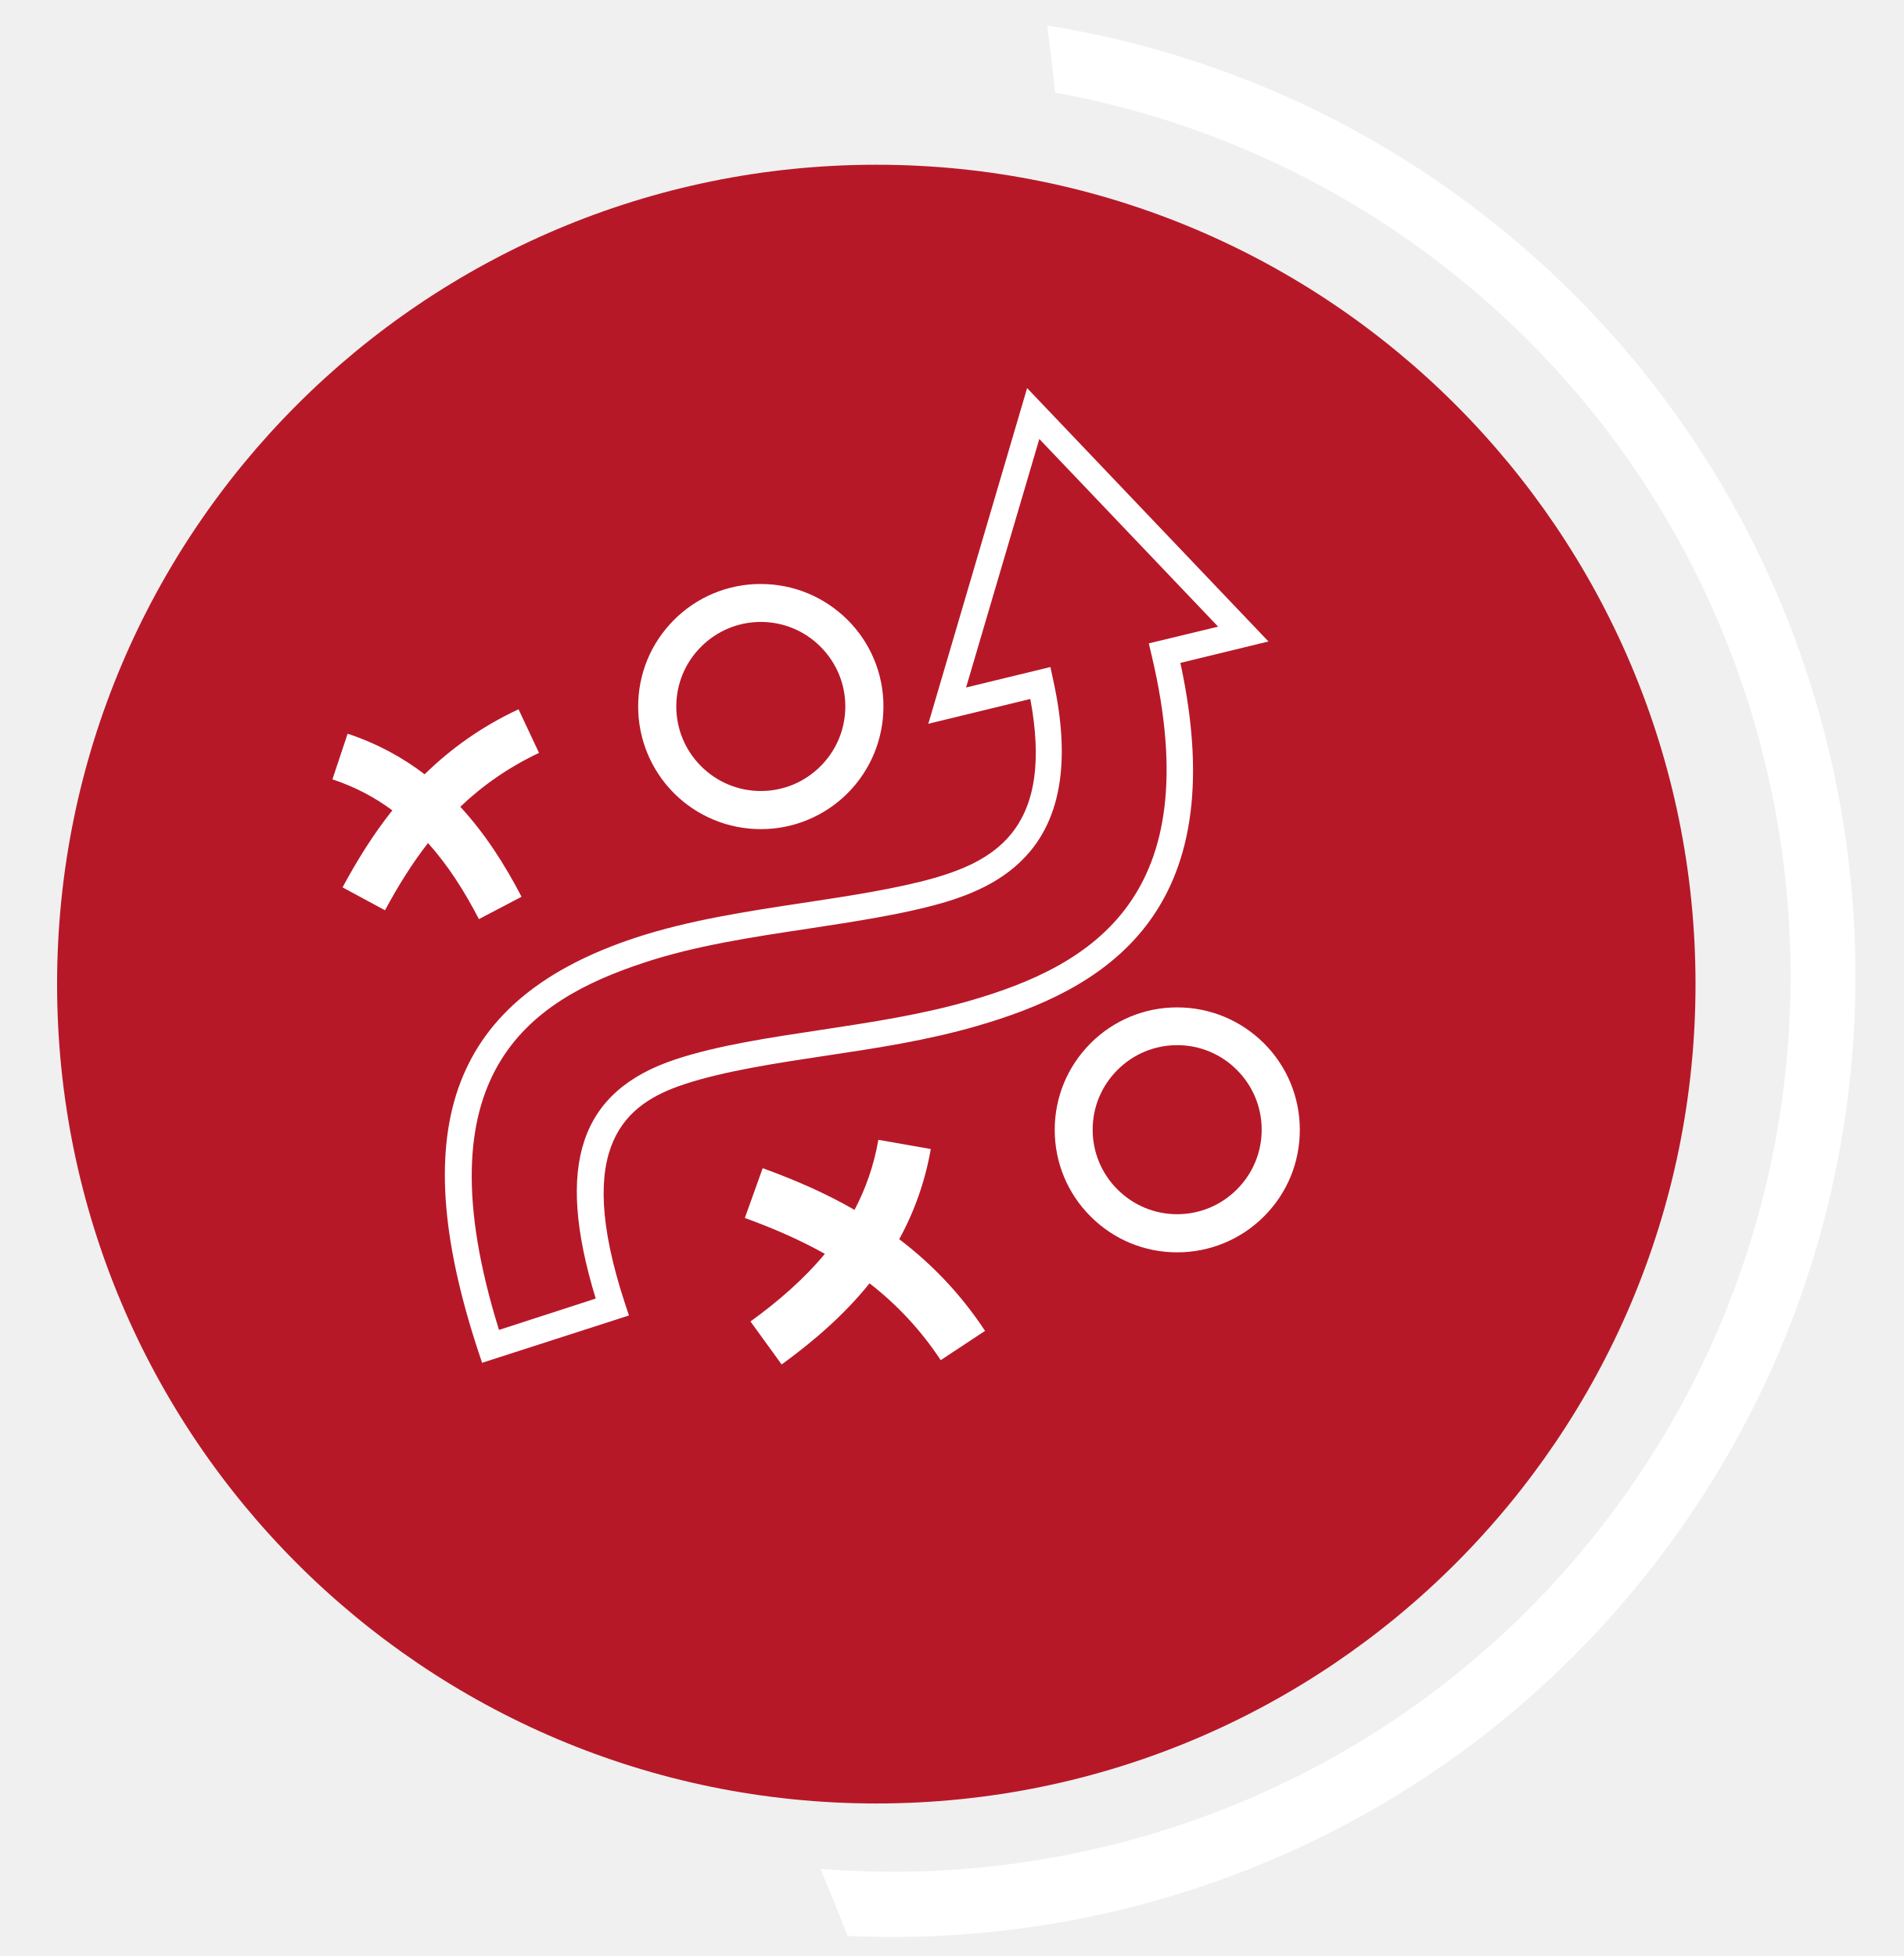
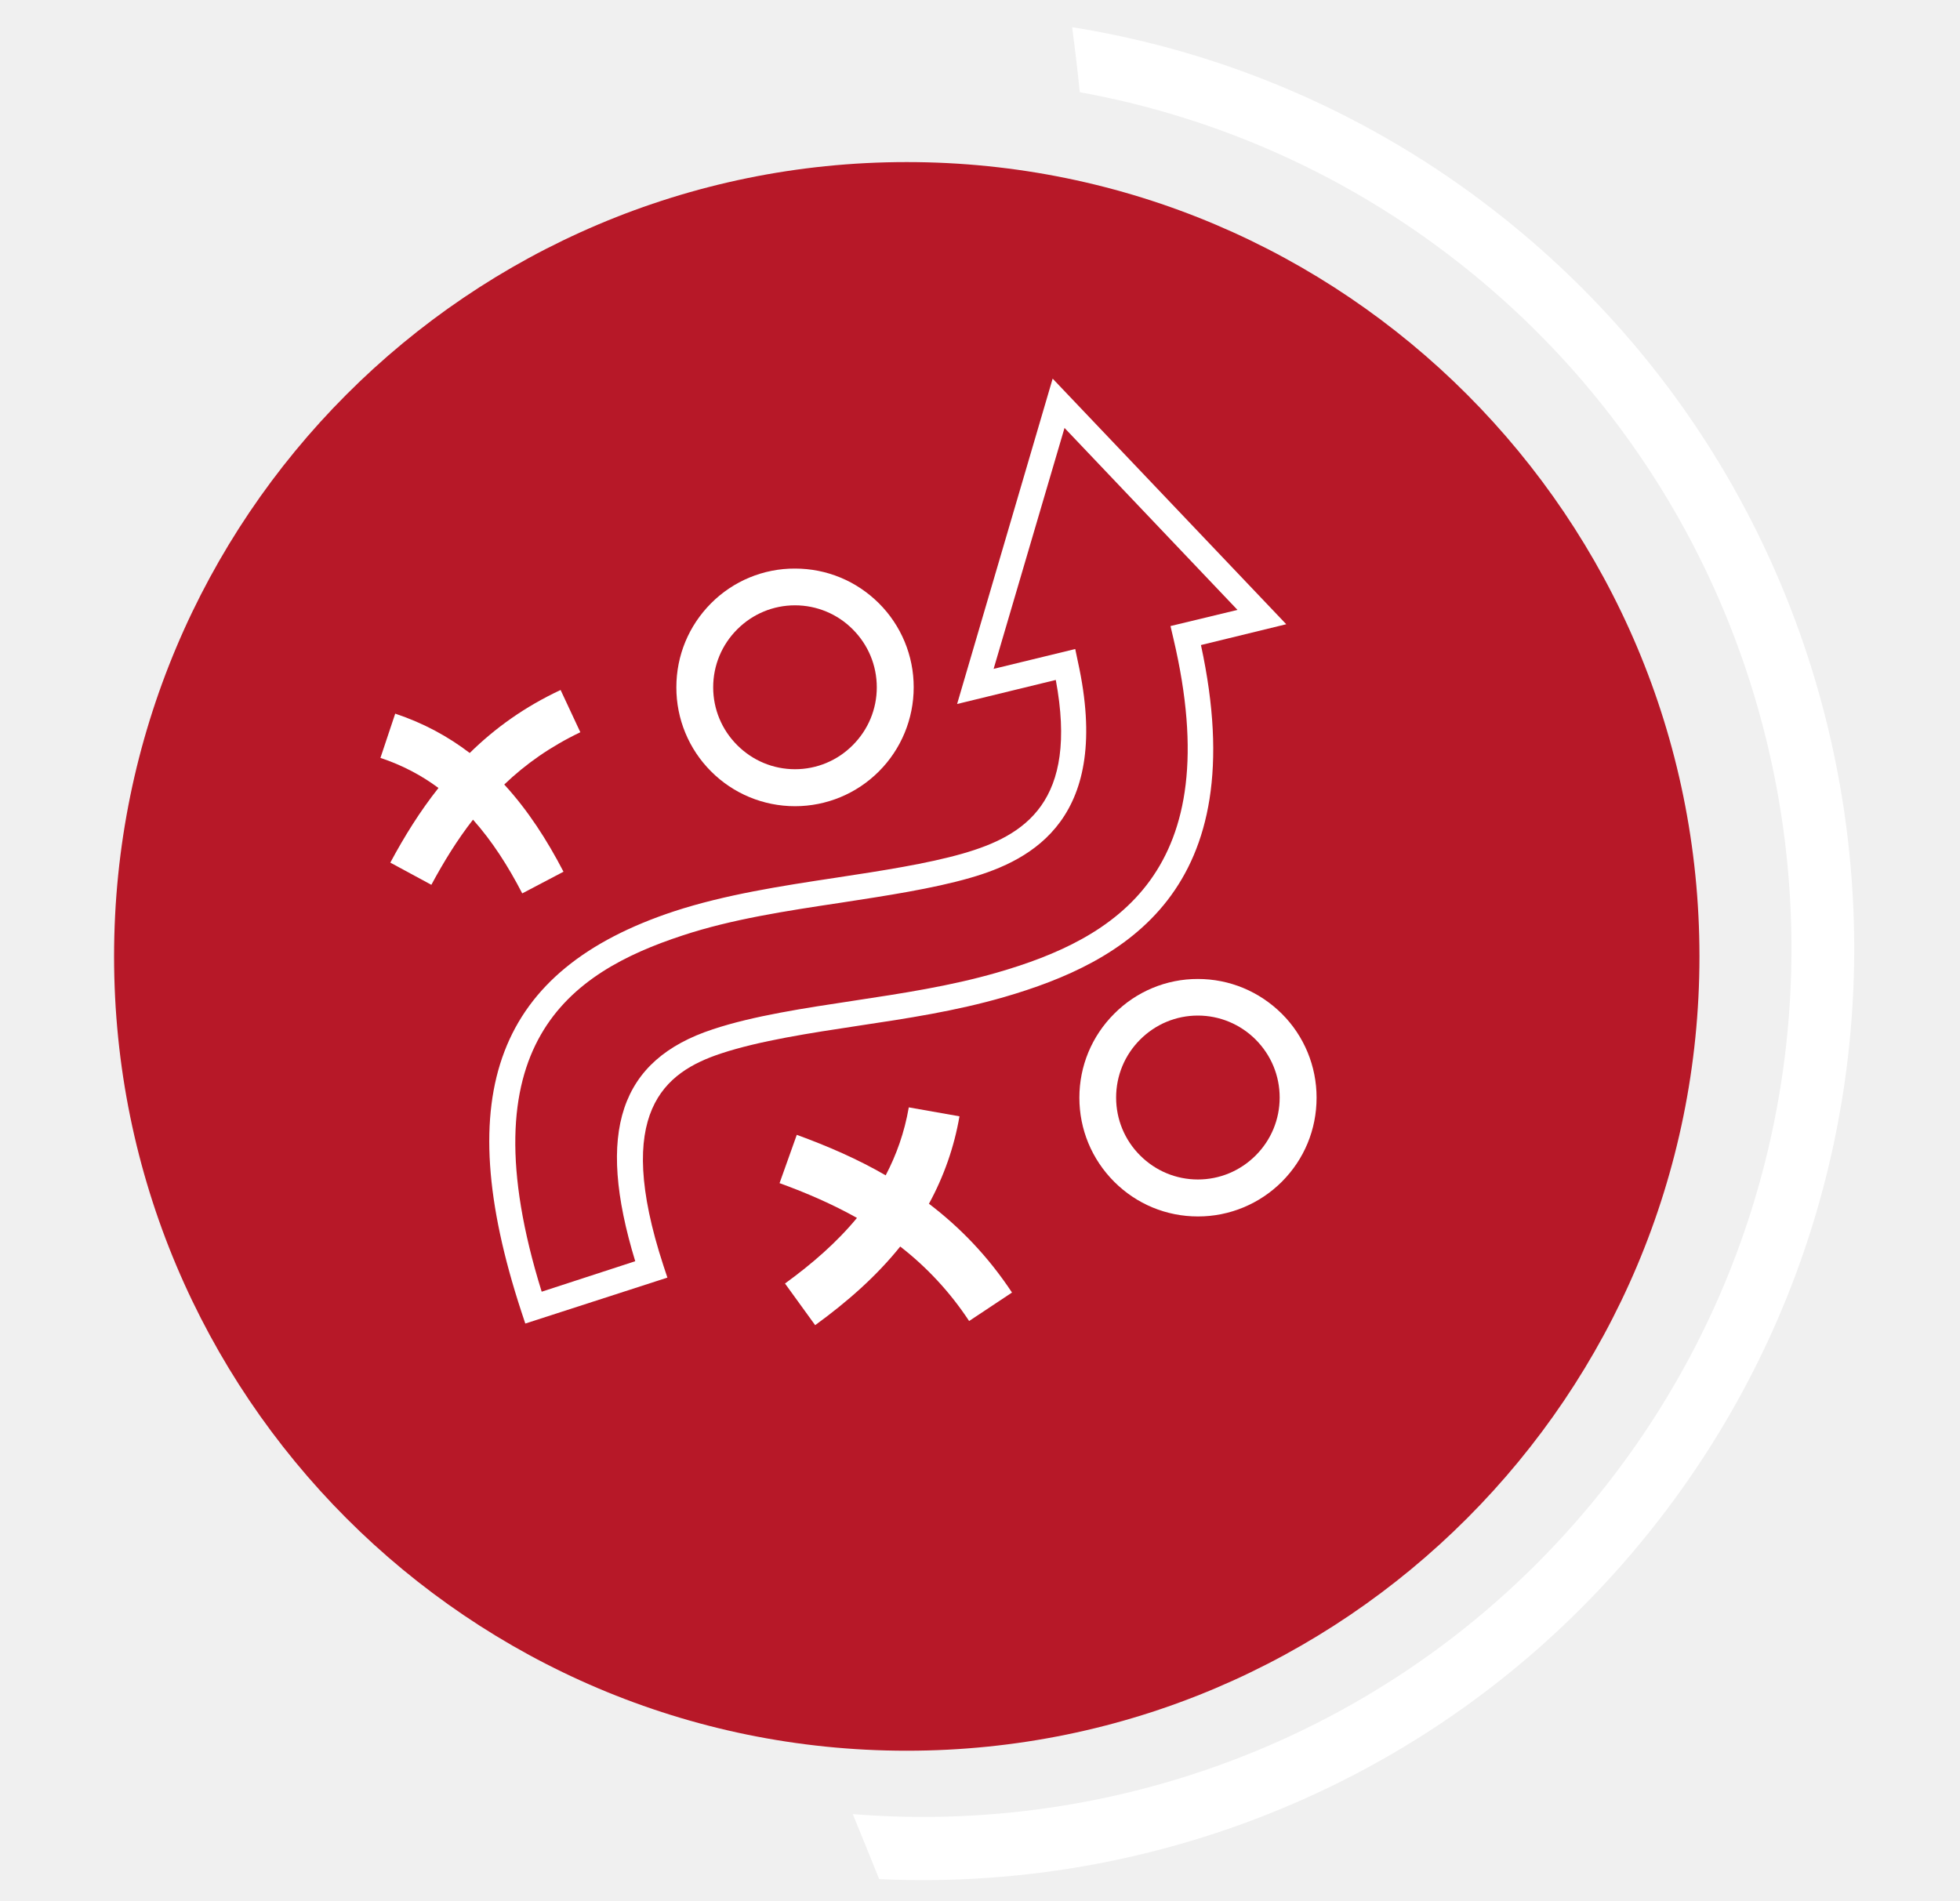
- <svg xmlns="http://www.w3.org/2000/svg" viewBox="0 0 101.38 104.13">
-   <path fill="#FFF" d="M43.69 99.49c.49 1.19.97 2.38 1.45 3.57 16.09.75 32.3-6.07 42.91-19.73 17.32-22.31 13.27-54.56-9.04-71.88A50.961 50.961 0 0 0 55.76 1.36c.16 1.19.3 2.38.42 3.57a47.524 47.524 0 0 1 20.71 9.25c20.8 16.15 24.59 46.22 8.43 67.03-10.25 13.2-26.1 19.53-41.63 18.28z" />
-   <circle cx="46.66" cy="52.39" r="43.62" fill="#B71828" />
-   <path fill="#FFF" d="M25.67 72.55l-.22-.66c-3.94-11.99-1.34-18.77 8.42-21.98 2.81-.92 5.89-1.39 8.87-1.84 2.52-.38 5.05-.77 7.01-1.33 3.41-.98 6.36-2.83 5.11-9.53l-5.43 1.32 5.26-17.87 12.85 13.49-4.69 1.14c2.93 13.5-4.23 17.42-10.83 19.33-2.66.77-5.36 1.18-7.97 1.57-2.73.41-5.49.83-7.61 1.53-3.12 1.03-5.94 3.21-3.17 11.65l.22.66-7.82 2.52zm30.26-37.04l.15.7c1.89 8.57-2.49 10.88-5.94 11.87-2.05.59-4.62.98-7.11 1.36-3 .45-6.02.91-8.71 1.8-6.23 2.04-11.98 5.98-7.75 19.56l5.15-1.67c-2.18-7.12-.85-11.06 4.27-12.74 2.23-.74 5.05-1.16 7.77-1.57 2.64-.4 5.29-.8 7.86-1.54 6.5-1.87 12.74-5.52 9.71-18.35l-.16-.68 3.69-.89-9.52-9.99-3.9 13.23 4.49-1.09z" />
-   <path fill="#FFF" fill-rule="evenodd" d="M18.51 39.06l-.81 2.43c1.21.4 2.26.96 3.19 1.65-1.01 1.27-1.87 2.65-2.65 4.1l2.26 1.22c.69-1.28 1.43-2.48 2.29-3.58 1.06 1.18 1.94 2.56 2.71 4.05l2.27-1.19c-.91-1.75-1.96-3.38-3.26-4.79 1.17-1.12 2.55-2.09 4.19-2.87l-1.09-2.32c-1.97.92-3.6 2.09-5 3.46-1.18-.9-2.53-1.64-4.1-2.16z" clip-rule="evenodd" />
-   <path fill="#FFF" d="M62.68 66.67c-1.74 0-3.38-.68-4.61-1.91-1.23-1.23-1.91-2.87-1.91-4.61s.68-3.38 1.91-4.61a6.483 6.483 0 0 1 4.61-1.91c1.74 0 3.38.68 4.62 1.91a6.483 6.483 0 0 1 1.91 4.61c0 1.75-.68 3.38-1.91 4.61a6.523 6.523 0 0 1-4.62 1.91zm0-11.03c-1.2 0-2.33.47-3.18 1.32-.85.85-1.32 1.98-1.32 3.18 0 1.2.47 2.33 1.32 3.18.85.85 1.98 1.32 3.18 1.32s2.33-.47 3.18-1.32c.85-.85 1.32-1.98 1.32-3.18 0-1.2-.47-2.33-1.32-3.18a4.471 4.471 0 0 0-3.18-1.32z" />
-   <path fill="#FFF" fill-rule="evenodd" d="M49.56 61.17l-2.79-.49c-.24 1.38-.68 2.61-1.27 3.73-1.54-.89-3.18-1.6-4.89-2.22l-.95 2.65c1.49.54 2.92 1.16 4.26 1.91-1.11 1.34-2.47 2.52-3.96 3.6l1.66 2.29c1.76-1.28 3.36-2.68 4.68-4.32a16.96 16.96 0 0 1 3.79 4.09l2.36-1.56c-1.32-2-2.86-3.58-4.57-4.88a15.42 15.42 0 0 0 1.68-4.8z" clip-rule="evenodd" />
-   <path fill="#FFF" d="M40.51 44.14a6.523 6.523 0 0 1-6.53-6.53c0-1.74.68-3.38 1.91-4.61a6.489 6.489 0 0 1 4.62-1.91c1.74 0 3.38.68 4.62 1.91a6.483 6.483 0 0 1 1.91 4.61 6.523 6.523 0 0 1-6.53 6.53zm0-11.03c-1.2 0-2.33.47-3.18 1.32-.85.85-1.32 1.98-1.32 3.18 0 1.2.47 2.33 1.32 3.18.85.85 1.98 1.32 3.18 1.32 1.2 0 2.33-.47 3.18-1.32.85-.85 1.32-1.98 1.32-3.18 0-1.2-.47-2.33-1.32-3.18a4.471 4.471 0 0 0-3.18-1.32z" />
-   <text transform="translate(.987 127.467)">
-     <tspan x="0" y="0" fill="#FFF" font-family="'SegoeUI'" font-size="13.725">Сбор справок </tspan>
-     <tspan x=".1" y="16.47" fill="#FFF" font-family="'SegoeUI'" font-size="13.725">(ГАИ или ОВД)</tspan>
-   </text>
+ <svg xmlns="http://www.w3.org/2000/svg" width="100px" height="97px" viewBox="0 0 94 97" version="1.1">
+   <g id="surface1">
+     <path style=" stroke:none;fill-rule:nonzero;fill:rgb(100%,100%,100%);fill-opacity:1;" d="M 40.508 92.566 C 40.965 93.672 41.41 94.777 41.855 95.883 C 56.773 96.582 71.801 90.246 81.641 77.551 C 97.699 56.82 93.945 26.855 73.258 10.762 C 66.977 5.867 59.559 2.641 51.699 1.387 C 51.848 2.492 51.98 3.598 52.09 4.703 C 59.09 5.973 65.68 8.922 71.293 13.297 C 90.578 28.305 94.094 56.246 79.109 75.582 C 69.605 87.848 54.91 93.73 40.508 92.566 Z M 40.508 92.566 " />
+     <path style=" stroke:none;fill-rule:nonzero;fill:rgb(71.765%,9.412%,15.686%);fill-opacity:1;" d="M 83.707 48.801 C 83.707 71.188 65.602 89.332 43.262 89.332 C 20.926 89.332 2.82 71.188 2.82 48.801 C 2.82 26.418 20.926 8.27 43.262 8.27 C 65.602 8.27 83.707 26.418 83.707 48.801 Z M 83.707 48.801 " />
+     <path style=" stroke:none;fill-rule:nonzero;fill:rgb(100%,100%,100%);fill-opacity:1;" d="M 23.801 67.535 L 23.598 66.922 C 19.945 55.781 22.355 49.48 31.406 46.496 C 34.012 45.645 36.867 45.207 39.629 44.789 C 41.965 44.434 44.312 44.074 46.129 43.551 C 49.289 42.641 52.027 40.922 50.867 34.695 L 45.832 35.922 L 50.707 19.32 L 62.625 31.852 L 58.273 32.914 C 60.992 45.457 54.352 49.098 48.234 50.875 C 45.766 51.59 43.262 51.969 40.844 52.332 C 38.312 52.715 35.754 53.105 33.789 53.754 C 30.895 54.711 28.281 56.738 30.848 64.578 L 31.051 65.191 Z M 51.859 33.117 L 51.996 33.77 C 53.75 41.73 49.688 43.879 46.488 44.797 C 44.59 45.344 42.207 45.707 39.898 46.062 C 37.117 46.48 34.316 46.906 31.82 47.734 C 26.047 49.629 20.715 53.289 24.637 65.91 L 29.41 64.355 C 27.391 57.742 28.621 54.078 33.371 52.52 C 35.438 51.832 38.051 51.441 40.574 51.059 C 43.023 50.688 45.48 50.316 47.863 49.629 C 53.891 47.891 59.676 44.5 56.867 32.578 L 56.719 31.945 L 60.137 31.121 L 51.312 21.836 L 47.695 34.129 Z M 51.859 33.117 " />
+     <path style=" stroke:none;fill-rule:evenodd;fill:rgb(100%,100%,100%);fill-opacity:1;" d="M 17.164 36.414 L 16.41 38.672 C 17.535 39.047 18.508 39.566 19.371 40.207 C 18.434 41.387 17.637 42.668 16.914 44.016 L 19.008 45.148 C 19.648 43.961 20.332 42.848 21.133 41.824 C 22.113 42.922 22.93 44.203 23.645 45.586 L 25.75 44.48 C 24.906 42.855 23.93 41.34 22.727 40.031 C 23.812 38.988 25.09 38.09 26.609 37.363 L 25.602 35.207 C 23.773 36.062 22.262 37.148 20.965 38.422 C 19.871 37.586 18.617 36.898 17.164 36.414 Z M 17.164 36.414 " />
+     <path style=" stroke:none;fill-rule:nonzero;fill:rgb(100%,100%,100%);fill-opacity:1;" d="M 58.117 62.07 C 56.504 62.07 54.984 61.438 53.844 60.297 C 52.703 59.152 52.07 57.629 52.07 56.012 C 52.07 54.395 52.703 52.871 53.844 51.73 C 54.973 50.59 56.512 49.949 58.117 49.953 C 59.73 49.953 61.25 50.586 62.402 51.73 C 63.539 52.863 64.176 54.406 64.172 56.012 C 64.172 57.637 63.543 59.152 62.402 60.297 C 61.266 61.434 59.723 62.074 58.117 62.07 Z M 58.117 51.82 C 57.004 51.82 55.957 52.258 55.168 53.047 C 54.379 53.84 53.945 54.887 53.945 56.004 C 53.945 57.117 54.379 58.168 55.168 58.957 C 55.957 59.746 57.004 60.184 58.117 60.184 C 59.23 60.184 60.277 59.746 61.066 58.957 C 61.855 58.168 62.289 57.117 62.289 56.004 C 62.289 54.887 61.855 53.84 61.066 53.047 C 60.285 52.262 59.223 51.82 58.117 51.82 Z M 58.117 51.82 " />
+     <path style=" stroke:none;fill-rule:evenodd;fill:rgb(100%,100%,100%);fill-opacity:1;" d="M 45.953 56.961 L 43.367 56.504 C 43.145 57.789 42.734 58.93 42.188 59.973 C 40.762 59.145 39.238 58.484 37.652 57.906 L 36.773 60.371 C 38.156 60.871 39.48 61.449 40.723 62.145 C 39.695 63.391 38.434 64.488 37.051 65.492 L 38.59 67.617 C 40.223 66.43 41.707 65.129 42.93 63.605 C 44.301 64.668 45.488 65.953 46.445 67.406 L 48.633 65.953 C 47.406 64.098 45.98 62.629 44.395 61.422 C 45.156 60.031 45.684 58.523 45.953 56.961 Z M 45.953 56.961 " />
+     <path style=" stroke:none;fill-rule:nonzero;fill:rgb(100%,100%,100%);fill-opacity:1;" d="M 37.562 41.137 C 35.953 41.137 34.414 40.5 33.277 39.359 C 32.141 38.223 31.504 36.68 31.508 35.07 C 31.508 33.453 32.137 31.93 33.277 30.785 C 34.41 29.645 35.953 29.004 37.562 29.012 C 39.176 29.012 40.695 29.641 41.844 30.785 C 42.98 31.918 43.621 33.461 43.617 35.07 C 43.617 36.68 42.98 38.223 41.844 39.359 C 40.707 40.5 39.168 41.137 37.562 41.137 Z M 37.562 30.887 C 36.449 30.887 35.402 31.324 34.613 32.113 C 33.824 32.902 33.387 33.953 33.387 35.07 C 33.387 36.184 33.824 37.234 34.613 38.023 C 35.402 38.812 36.449 39.25 37.562 39.25 C 38.672 39.25 39.723 38.812 40.508 38.023 C 41.297 37.234 41.734 36.184 41.734 35.07 C 41.734 33.953 41.297 32.902 40.508 32.113 C 39.73 31.328 38.668 30.887 37.562 30.887 Z M 37.562 30.887 " />
+   </g>
</svg>
